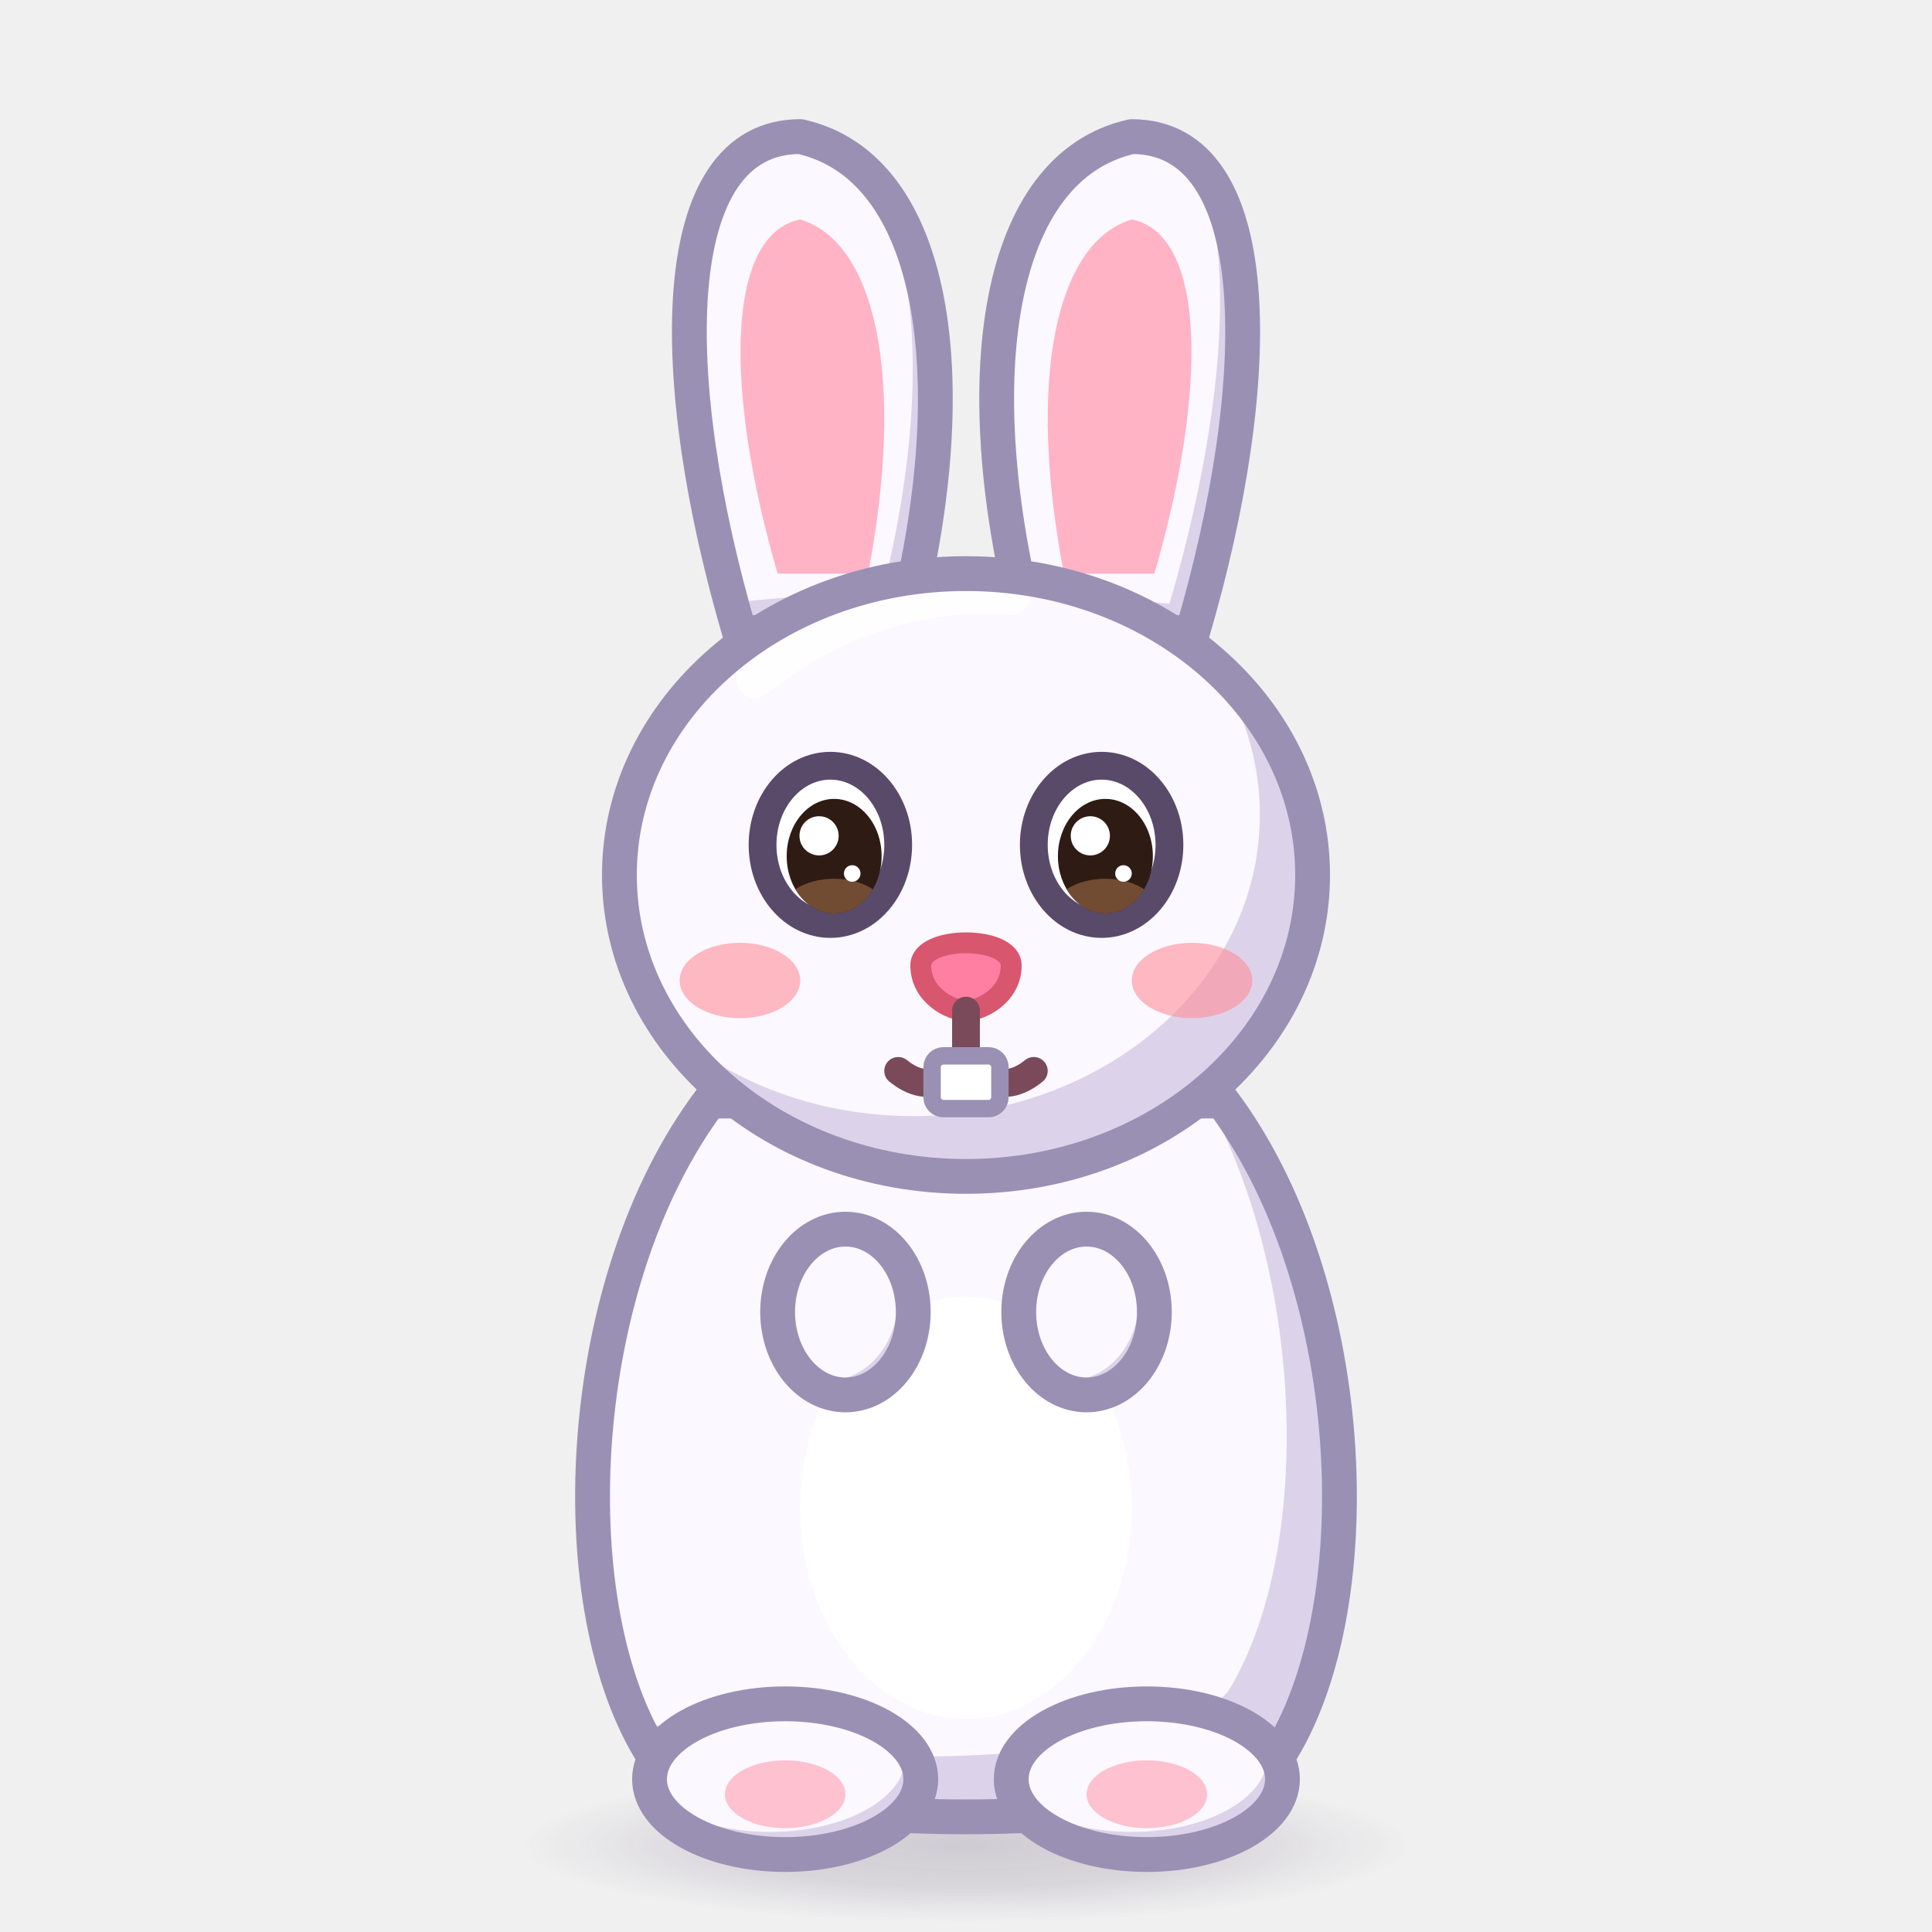
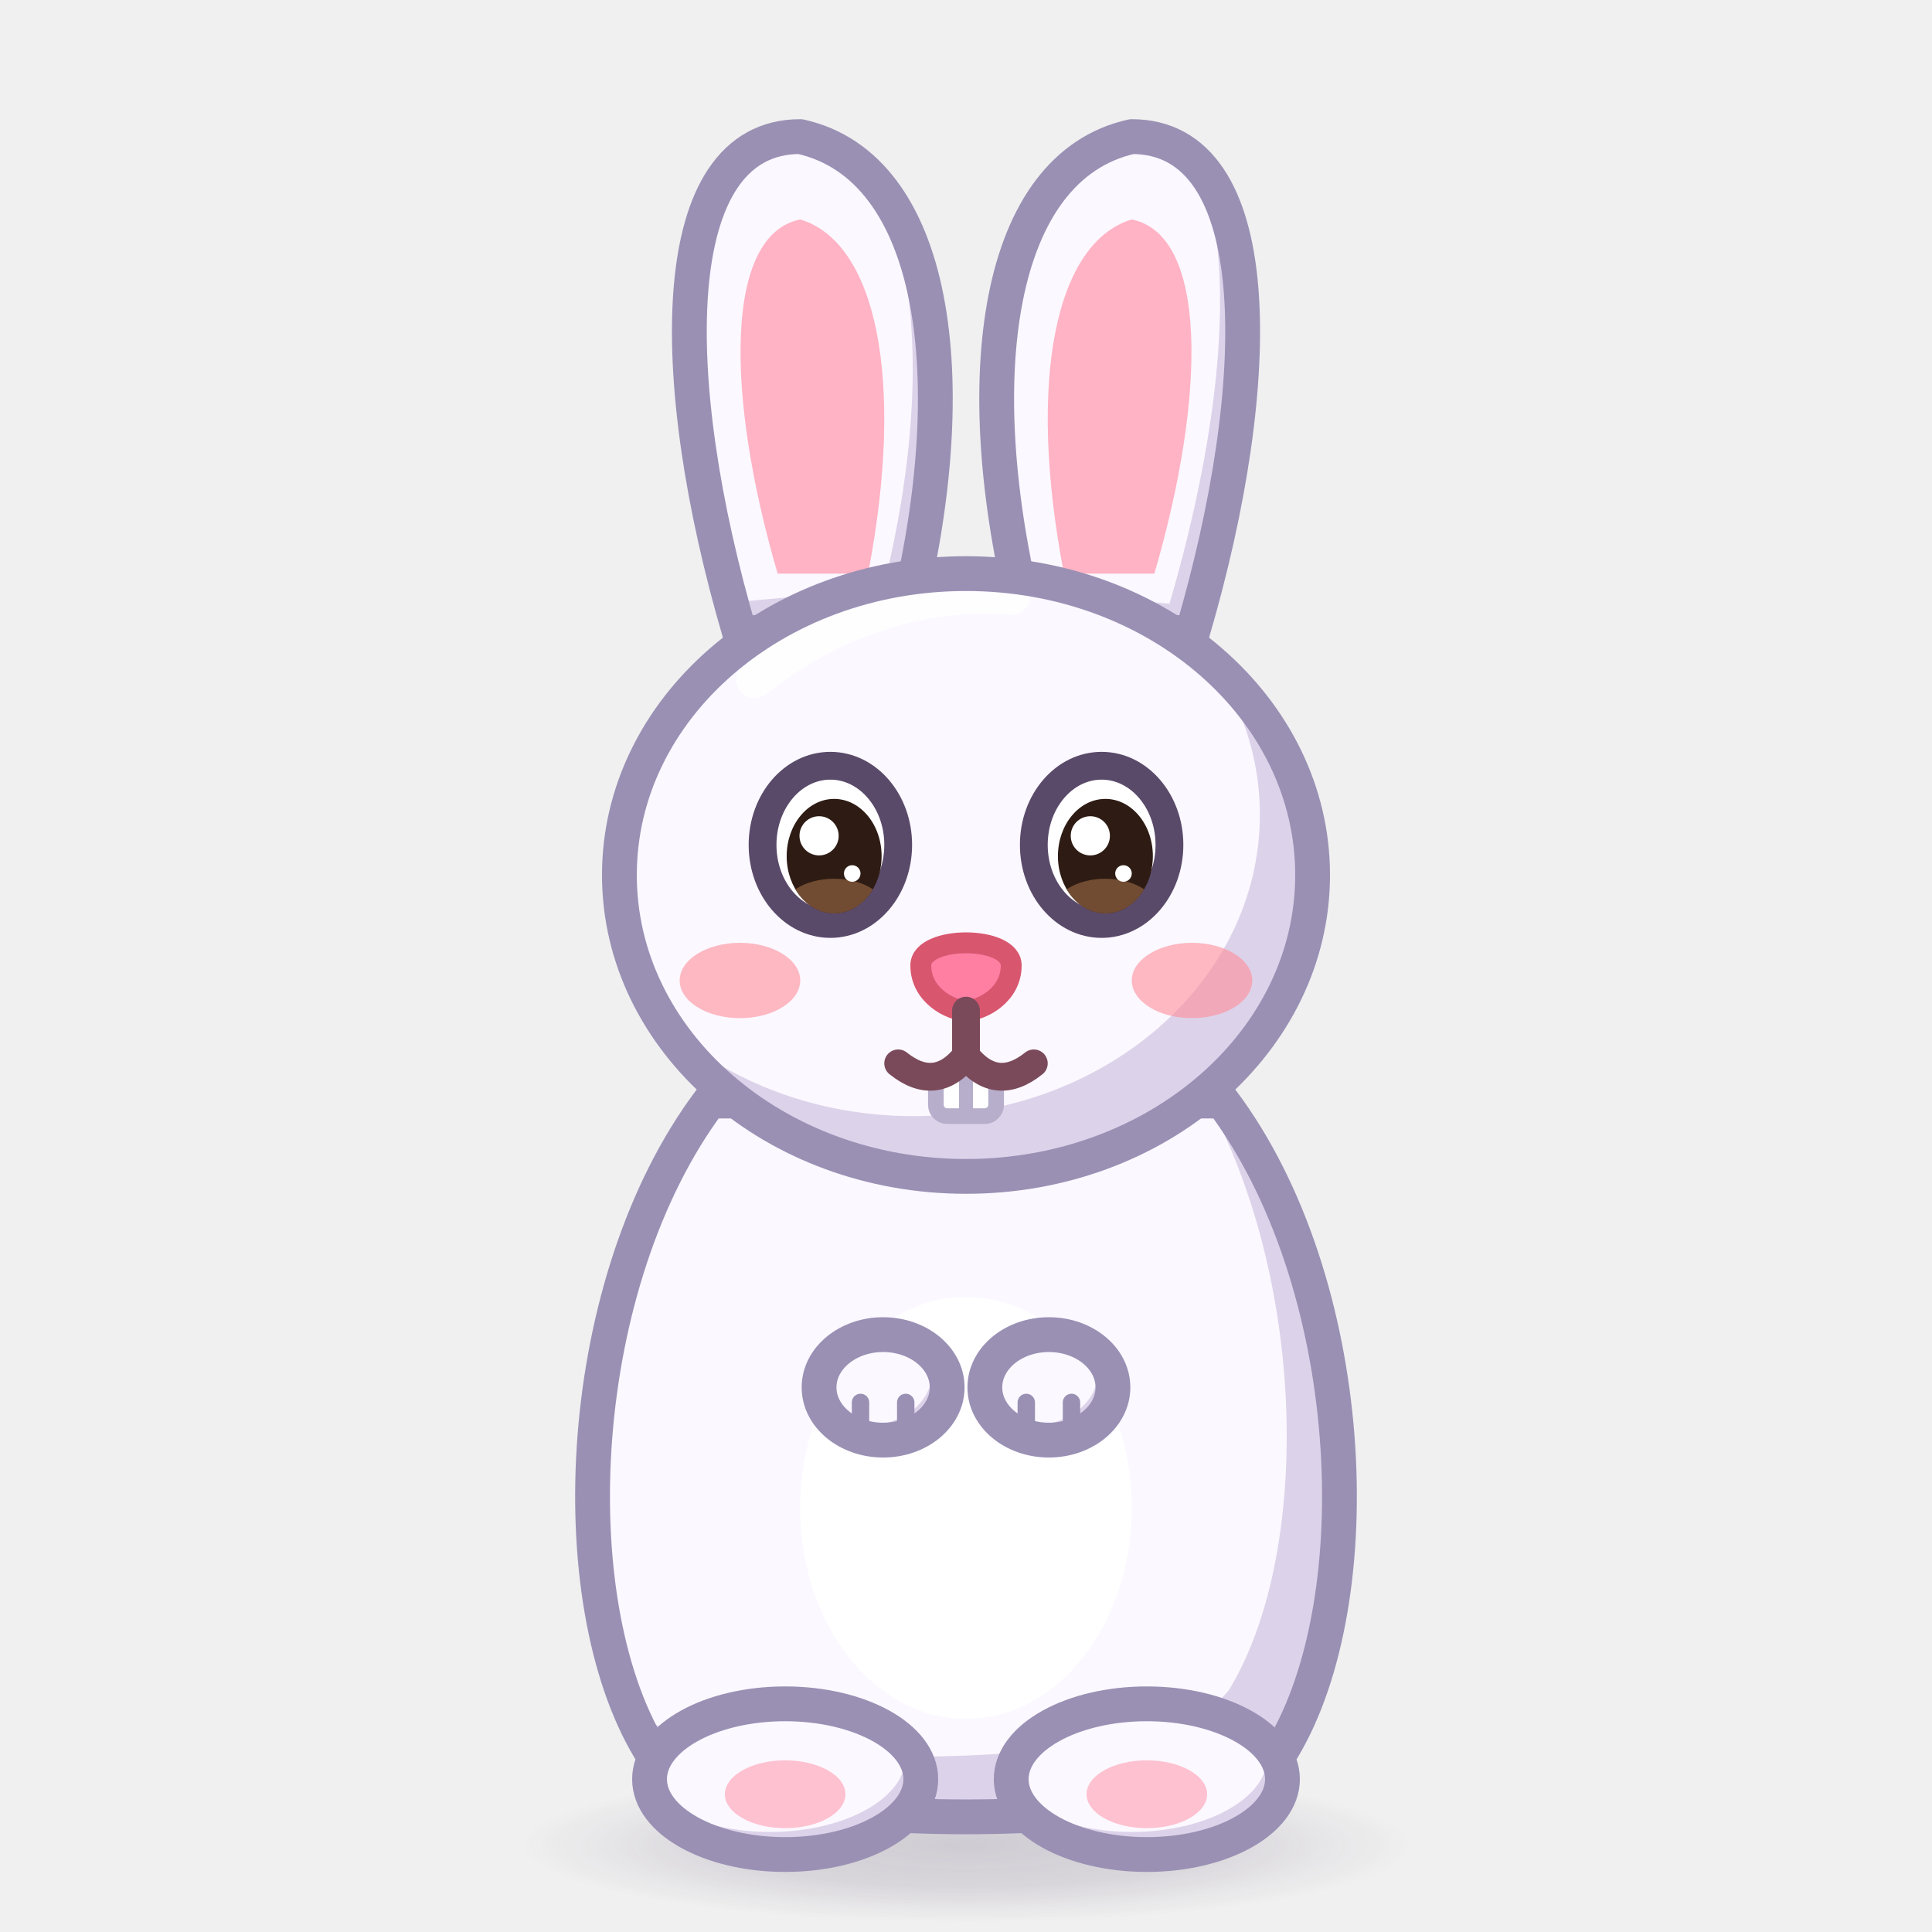
<svg xmlns="http://www.w3.org/2000/svg" viewBox="0 0 200 200" width="200" height="200">
  <defs>
    <radialGradient id="r0b69483dc" cx="0.5" cy="0.5" r="0.5">
      <stop offset="0" stop-color="#4B3A5E" stop-opacity="0.2" />
      <stop offset="0.55" stop-color="#4B3A5E" stop-opacity="0.14" />
      <stop offset="1" stop-color="#4B3A5E" stop-opacity="0" />
    </radialGradient>
    <clipPath id="c425e0ddbd">
      <path d="M-8,-78 C0,-110 -4,-138 -22,-142 C-40,-142 -40,-110 -30,-76 Z" />
    </clipPath>
    <clipPath id="cac6652c90">
      <path d="M8,-78 C0,-110 4,-138 22,-142 C40,-142 40,-110 30,-76 Z" />
    </clipPath>
    <clipPath id="c0b31aa265">
      <path d="M-34,-14 C-52,10 -54,52 -42,72 C-34,84 34,84 42,72 C54,52 52,10 34,-14 Z" />
    </clipPath>
    <clipPath id="cadee2ce79">
      <path d="M-42,76 A18,10 0 1 0 -6,76 A18,10 0 1 0 -42,76Z" />
    </clipPath>
-     <clipPath id="cd300933f6">
-       <path d="M-25,14 A9,11 0 1 0 -7,14 A9,11 0 1 0 -25,14Z" />
+     <clipPath id="cb88a1b0b9">
+       <path d="M-19.5,24 A8.5,7 0 1 0 -2.5,24 A8.5,7 0 1 0 -19.5,24Z" />
    </clipPath>
    <clipPath id="c5908d774b">
      <path d="M6,76 A18,10 0 1 0 42,76 A18,10 0 1 0 6,76Z" />
    </clipPath>
-     <clipPath id="c4a235847c">
-       <path d="M7,14 A9,11 0 1 0 25,14 A9,11 0 1 0 7,14Z" />
+     <clipPath id="cc6554bfcb">
+       <path d="M2.5,24 A8.5,7 0 1 0 19.5,24 A8.5,7 0 1 0 2.5,24Z" />
    </clipPath>
    <clipPath id="cf78eaf1b2">
      <path d="M-46,-44 A46,40 0 1 0 46,-44 A46,40 0 1 0 -46,-44Z" />
    </clipPath>
    <clipPath id="c04644ab4b">
      <path d="M-23.8,-46.5 A6.3,7.6 0 1 0 -11.2,-46.5 A6.3,7.6 0 1 0 -23.8,-46.5Z" />
    </clipPath>
    <clipPath id="c25f37ce9c">
      <path d="M12.2,-46.5 A6.3,7.6 0 1 0 24.8,-46.5 A6.3,7.6 0 1 0 12.2,-46.5Z" />
    </clipPath>
  </defs>
  <ellipse cx="100" cy="191" rx="46" ry="8" fill="url(#r0b69483dc)" />
  <g transform="translate(100 124.9) scale(0.78)">
    <path d="M-8,-78 C0,-110 -4,-138 -22,-142 C-40,-142 -40,-110 -30,-76 Z" fill="#DCD3EA" />
    <g clip-path="url(#c425e0ddbd)">
      <path d="M-8,-78 C0,-110 -4,-138 -22,-142 C-40,-142 -40,-110 -30,-76 Z" fill="#FBF8FF" transform="translate(-3 -4)" />
    </g>
    <path d="M-8,-78 C0,-110 -4,-138 -22,-142 C-40,-142 -40,-110 -30,-76 Z" fill="none" stroke="#9A90B4" stroke-width="4.62" stroke-linejoin="round" />
    <path d="M-13,-84 C-8,-110 -12,-128 -22,-131 C-32,-129 -32,-108 -25,-84 Z" fill="#FFB3C4" />
    <path d="M8,-78 C0,-110 4,-138 22,-142 C40,-142 40,-110 30,-76 Z" fill="#DCD3EA" />
    <g clip-path="url(#cac6652c90)">
      <path d="M8,-78 C0,-110 4,-138 22,-142 C40,-142 40,-110 30,-76 Z" fill="#FBF8FF" transform="translate(-3 -4)" />
    </g>
    <path d="M8,-78 C0,-110 4,-138 22,-142 C40,-142 40,-110 30,-76 Z" fill="none" stroke="#9A90B4" stroke-width="4.62" stroke-linejoin="round" />
    <path d="M13,-84 C8,-110 12,-128 22,-131 C32,-129 32,-108 25,-84 Z" fill="#FFB3C4" />
    <path d="M-34,-14 C-52,10 -54,52 -42,72 C-34,84 34,84 42,72 C54,52 52,10 34,-14 Z" fill="#DCD3EA" />
    <g clip-path="url(#c0b31aa265)">
      <path d="M-34,-14 C-52,10 -54,52 -42,72 C-34,84 34,84 42,72 C54,52 52,10 34,-14 Z" fill="#FBF8FF" transform="translate(-7 -8)" />
    </g>
    <path d="M-34,-14 C-52,10 -54,52 -42,72 C-34,84 34,84 42,72 C54,52 52,10 34,-14 Z" fill="none" stroke="#9A90B4" stroke-width="4.62" stroke-linejoin="round" />
    <path d="M-22,40 A22,28 0 1 0 22,40 A22,28 0 1 0 -22,40Z" fill="#FFFFFF" />
    <path d="M-42,76 A18,10 0 1 0 -6,76 A18,10 0 1 0 -42,76Z" fill="#DCD3EA" />
    <g clip-path="url(#cadee2ce79)">
      <path d="M-42,76 A18,10 0 1 0 -6,76 A18,10 0 1 0 -42,76Z" fill="#FBF8FF" transform="translate(-2 -3)" />
    </g>
    <path d="M-42,76 A18,10 0 1 0 -6,76 A18,10 0 1 0 -42,76Z" fill="none" stroke="#9A90B4" stroke-width="4.62" stroke-linejoin="round" />
    <path d="M-32,78 A8,4.5 0 1 0 -16,78 A8,4.5 0 1 0 -32,78Z" fill="#FFB3C4" opacity="0.8" />
-     <path d="M-25,14 A9,11 0 1 0 -7,14 A9,11 0 1 0 -25,14Z" fill="#DCD3EA" />
-     <g clip-path="url(#cd300933f6)">
-       <path d="M-25,14 A9,11 0 1 0 -7,14 A9,11 0 1 0 -25,14Z" fill="#FBF8FF" transform="translate(-2 -2)" />
+     <path d="M-19.5,24 A8.5,7 0 1 0 -2.5,24 A8.5,7 0 1 0 -19.5,24Z" fill="#DCD3EA" />
+     <g clip-path="url(#cb88a1b0b9)">
+       <path d="M-19.5,24 A8.5,7 0 1 0 -2.5,24 A8.5,7 0 1 0 -19.5,24Z" fill="#FBF8FF" transform="translate(-2 -2)" />
    </g>
-     <path d="M-25,14 A9,11 0 1 0 -7,14 A9,11 0 1 0 -25,14Z" fill="none" stroke="#9A90B4" stroke-width="4.62" stroke-linejoin="round" />
+     <path d="M-19.5,24 A8.5,7 0 1 0 -2.5,24 A8.5,7 0 1 0 -19.5,24Z" fill="none" stroke="#9A90B4" stroke-width="4.62" stroke-linejoin="round" />
+     <path d="M-14,29 L-14,26 M-8,29 L-8,26" fill="none" stroke="#9A90B4" stroke-width="2.31" stroke-linecap="round" stroke-linejoin="round" />
    <path d="M6,76 A18,10 0 1 0 42,76 A18,10 0 1 0 6,76Z" fill="#DCD3EA" />
    <g clip-path="url(#c5908d774b)">
      <path d="M6,76 A18,10 0 1 0 42,76 A18,10 0 1 0 6,76Z" fill="#FBF8FF" transform="translate(-2 -3)" />
    </g>
    <path d="M6,76 A18,10 0 1 0 42,76 A18,10 0 1 0 6,76Z" fill="none" stroke="#9A90B4" stroke-width="4.62" stroke-linejoin="round" />
    <path d="M16,78 A8,4.5 0 1 0 32,78 A8,4.5 0 1 0 16,78Z" fill="#FFB3C4" opacity="0.8" />
-     <path d="M7,14 A9,11 0 1 0 25,14 A9,11 0 1 0 7,14Z" fill="#DCD3EA" />
-     <g clip-path="url(#c4a235847c)">
-       <path d="M7,14 A9,11 0 1 0 25,14 A9,11 0 1 0 7,14Z" fill="#FBF8FF" transform="translate(-2 -2)" />
+     <path d="M2.5,24 A8.5,7 0 1 0 19.5,24 A8.5,7 0 1 0 2.5,24Z" fill="#DCD3EA" />
+     <g clip-path="url(#cc6554bfcb)">
+       <path d="M2.5,24 A8.5,7 0 1 0 19.5,24 A8.5,7 0 1 0 2.5,24Z" fill="#FBF8FF" transform="translate(-2 -2)" />
    </g>
-     <path d="M7,14 A9,11 0 1 0 25,14 A9,11 0 1 0 7,14Z" fill="none" stroke="#9A90B4" stroke-width="4.62" stroke-linejoin="round" />
+     <path d="M2.5,24 A8.5,7 0 1 0 19.5,24 A8.5,7 0 1 0 2.5,24Z" fill="none" stroke="#9A90B4" stroke-width="4.62" stroke-linejoin="round" />
+     <path d="M8,29 L8,26 M14,29 L14,26" fill="none" stroke="#9A90B4" stroke-width="2.31" stroke-linecap="round" stroke-linejoin="round" />
    <path d="M-46,-44 A46,40 0 1 0 46,-44 A46,40 0 1 0 -46,-44Z" fill="#DCD3EA" />
    <g clip-path="url(#cf78eaf1b2)">
      <path d="M-46,-44 A46,40 0 1 0 46,-44 A46,40 0 1 0 -46,-44Z" fill="#FBF8FF" transform="translate(-7 -8)" />
    </g>
    <path d="M-28,-70 C-18,-78 -6,-82 6,-81" fill="none" stroke="#FFFFFF" stroke-width="5" stroke-linecap="round" stroke-linejoin="round" opacity="0.9" />
    <path d="M-46,-44 A46,40 0 1 0 46,-44 A46,40 0 1 0 -46,-44Z" fill="none" stroke="#9A90B4" stroke-width="4.62" stroke-linejoin="round" />
    <path d="M-27,-48 A9,10.5 0 1 0 -9,-48 A9,10.5 0 1 0 -27,-48Z" fill="#FFFFFF" />
    <path d="M-27,-48 A9,10.5 0 1 0 -9,-48 A9,10.5 0 1 0 -27,-48Z" fill="none" stroke="#5A4A6A" stroke-width="3.69" stroke-linejoin="round" />
    <path d="M-23.8,-46.5 A6.3,7.6 0 1 0 -11.2,-46.5 A6.3,7.6 0 1 0 -23.8,-46.5Z" fill="#2E1C14" />
    <g clip-path="url(#c04644ab4b)">
      <ellipse cx="-17.5" cy="-39.3" rx="6.9" ry="4.2" fill="#83573A" opacity=".8" />
    </g>
    <circle cx="-19.5" cy="-49.2" r="2.6" fill="#FFFFFF" />
    <circle cx="-15.1" cy="-44.2" r="1.1" fill="#FFFFFF" />
    <path d="M9,-48 A9,10.5 0 1 0 27,-48 A9,10.5 0 1 0 9,-48Z" fill="#FFFFFF" />
    <path d="M9,-48 A9,10.5 0 1 0 27,-48 A9,10.5 0 1 0 9,-48Z" fill="none" stroke="#5A4A6A" stroke-width="3.69" stroke-linejoin="round" />
    <path d="M12.2,-46.5 A6.3,7.6 0 1 0 24.8,-46.5 A6.3,7.6 0 1 0 12.2,-46.5Z" fill="#2E1C14" />
    <g clip-path="url(#c25f37ce9c)">
      <ellipse cx="18.5" cy="-39.3" rx="6.9" ry="4.2" fill="#83573A" opacity=".8" />
    </g>
    <circle cx="16.5" cy="-49.2" r="2.6" fill="#FFFFFF" />
    <circle cx="20.9" cy="-44.2" r="1.1" fill="#FFFFFF" />
    <ellipse cx="-30" cy="-30" rx="8" ry="5" fill="#FF8E9A" opacity="0.6" />
    <ellipse cx="30" cy="-30" rx="8" ry="5" fill="#FF8E9A" opacity="0.6" />
    <path d="M-6,-32 C-6,-36 6,-36 6,-32 C6,-28 2,-26 0,-26 C-2,-26 -6,-28 -6,-32Z" fill="#FF7FA3" />
    <path d="M-6,-32 C-6,-36 6,-36 6,-32 C6,-28 2,-26 0,-26 C-2,-26 -6,-28 -6,-32Z" fill="none" stroke="#D9566F" stroke-width="2.77" stroke-linejoin="round" />
-     <path d="M0,-26 L0,-21 M-9,-18 Q-4,-14 0,-20 Q4,-14 9,-18" fill="none" stroke="#7A4A5A" stroke-width="3.69" stroke-linecap="round" stroke-linejoin="round" />
-     <path d="M-3,-20 H3 A1.5,1.5 0 0 1 4.5,-18.5 V-14.5 A1.5,1.5 0 0 1 3,-13 H-3 A1.5,1.5 0 0 1 -4.5,-14.5 V-18.5 A1.5,1.5 0 0 1 -3,-20Z" fill="#FFFFFF" />
-     <path d="M-3,-20 H3 A1.5,1.5 0 0 1 4.5,-18.5 V-14.5 A1.5,1.5 0 0 1 3,-13 H-3 A1.5,1.5 0 0 1 -4.5,-14.5 V-18.5 A1.5,1.5 0 0 1 -3,-20Z" fill="none" stroke="#9A90B4" stroke-width="2.31" stroke-linejoin="round" />
+     <path d="M-2.5,-18.5 H2.5 A1.5,1.5 0 0 1 4,-17 V-13.5 A1.5,1.5 0 0 1 2.5,-12 H-2.5 A1.5,1.5 0 0 1 -4,-13.5 V-17 A1.5,1.5 0 0 1 -2.5,-18.5Z" fill="#FFFFFF" />
+     <path d="M-2.5,-18.5 H2.5 A1.5,1.5 0 0 1 4,-17 V-13.5 A1.5,1.5 0 0 1 2.5,-12 H-2.5 A1.5,1.5 0 0 1 -4,-13.5 V-17 A1.5,1.5 0 0 1 -2.5,-18.5Z" fill="none" stroke="#B7AECB" stroke-width="2.08" stroke-linejoin="round" />
+     <path d="M0,-18 L0,-12.5" fill="none" stroke="#B7AECB" stroke-width="1.85" stroke-linecap="round" stroke-linejoin="round" />
+     <path d="M0,-26 L0,-20 M-9,-19 Q-4,-15 0,-20 Q4,-15 9,-19" fill="none" stroke="#7A4A5A" stroke-width="3.69" stroke-linecap="round" stroke-linejoin="round" />
  </g>
</svg>
